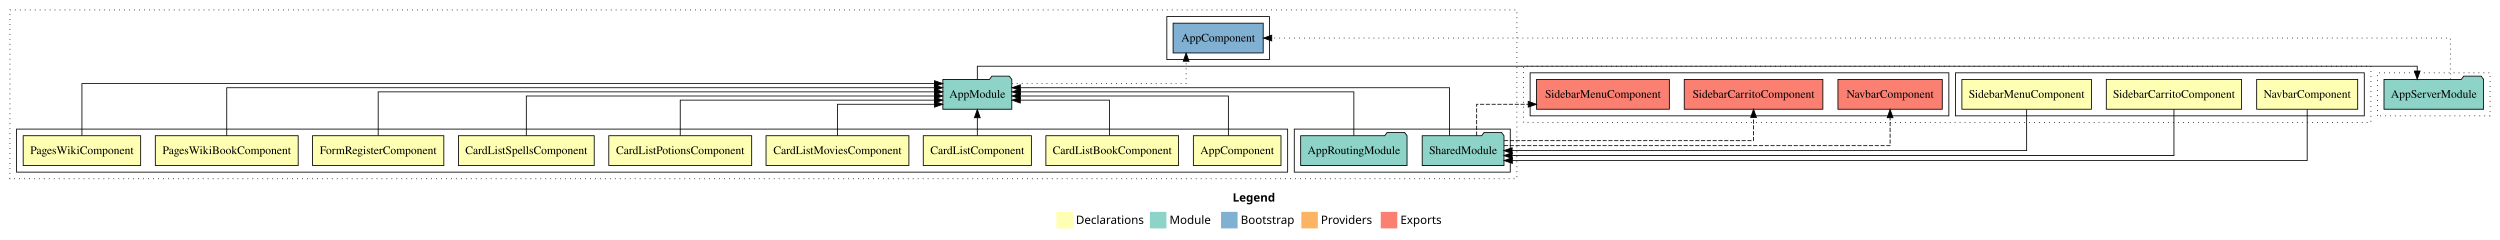
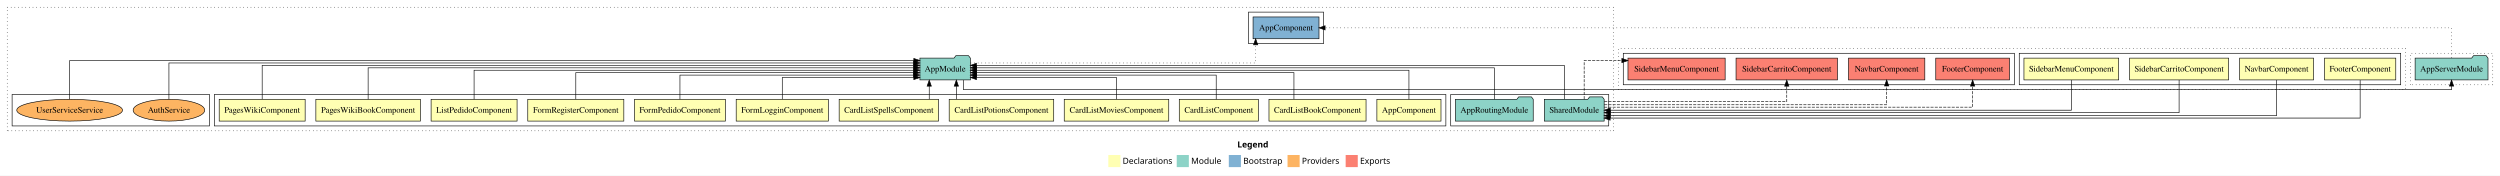
- <svg xmlns="http://www.w3.org/2000/svg" width="3021pt" height="290pt" viewBox="0.00 0.00 3021.00 290.00">
+ <svg xmlns="http://www.w3.org/2000/svg" width="4129pt" height="290pt" viewBox="0.00 0.00 4129.00 290.00">
  <g id="graph0" class="graph" transform="scale(1 1) rotate(0) translate(4 286)">
-     <polygon fill="white" stroke="transparent" points="-4,4 -4,-286 3017,-286 3017,4 -4,4" />
-     <text text-anchor="start" x="1485.51" y="-42.4" font-family="Times-12" font-weight="bold" font-size="14.00">Legend</text>
-     <polygon fill="#ffffb3" stroke="transparent" points="1272.5,-10 1272.5,-30 1292.5,-30 1292.5,-10 1272.5,-10" />
-     <text text-anchor="start" x="1296.13" y="-15.4" font-family="Times-12" font-size="14.00">  Declarations</text>
-     <polygon fill="#8dd3c7" stroke="transparent" points="1385.5,-10 1385.5,-30 1405.5,-30 1405.5,-10 1385.5,-10" />
-     <text text-anchor="start" x="1409.23" y="-15.4" font-family="Times-12" font-size="14.00">  Module</text>
-     <polygon fill="#80b1d3" stroke="transparent" points="1471.5,-10 1471.5,-30 1491.5,-30 1491.5,-10 1471.5,-10" />
-     <text text-anchor="start" x="1495.28" y="-15.4" font-family="Times-12" font-size="14.00">  Bootstrap</text>
-     <polygon fill="#fdb462" stroke="transparent" points="1568.5,-10 1568.5,-30 1588.5,-30 1588.5,-10 1568.5,-10" />
-     <text text-anchor="start" x="1592.17" y="-15.4" font-family="Times-12" font-size="14.00">  Providers</text>
-     <polygon fill="#fb8072" stroke="transparent" points="1664.5,-10 1664.5,-30 1684.5,-30 1684.5,-10 1664.5,-10" />
-     <text text-anchor="start" x="1688.23" y="-15.4" font-family="Times-12" font-size="14.00">  Exports</text>
+     <polygon fill="white" stroke="transparent" points="-4,4 -4,-286 4125,-286 4125,4 -4,4" />
+     <text text-anchor="start" x="2039.51" y="-42.4" font-family="Times-12" font-weight="bold" font-size="14.00">Legend</text>
+     <polygon fill="#ffffb3" stroke="transparent" points="1826.5,-10 1826.5,-30 1846.5,-30 1846.5,-10 1826.5,-10" />
+     <text text-anchor="start" x="1850.13" y="-15.4" font-family="Times-12" font-size="14.00">  Declarations</text>
+     <polygon fill="#8dd3c7" stroke="transparent" points="1939.5,-10 1939.5,-30 1959.5,-30 1959.5,-10 1939.5,-10" />
+     <text text-anchor="start" x="1963.23" y="-15.4" font-family="Times-12" font-size="14.00">  Module</text>
+     <polygon fill="#80b1d3" stroke="transparent" points="2025.5,-10 2025.5,-30 2045.5,-30 2045.5,-10 2025.5,-10" />
+     <text text-anchor="start" x="2049.28" y="-15.4" font-family="Times-12" font-size="14.00">  Bootstrap</text>
+     <polygon fill="#fdb462" stroke="transparent" points="2122.5,-10 2122.5,-30 2142.5,-30 2142.5,-10 2122.5,-10" />
+     <text text-anchor="start" x="2146.17" y="-15.4" font-family="Times-12" font-size="14.00">  Providers</text>
+     <polygon fill="#fb8072" stroke="transparent" points="2218.5,-10 2218.5,-30 2238.5,-30 2238.5,-10 2218.5,-10" />
+     <text text-anchor="start" x="2242.23" y="-15.4" font-family="Times-12" font-size="14.00">  Exports</text>
    <g id="clust1" class="cluster">
-       <polygon fill="none" stroke="black" stroke-dasharray="1,5" points="8,-70 8,-274 1829,-274 1829,-70 8,-70" />
+       <polygon fill="none" stroke="black" stroke-dasharray="1,5" points="8,-70 8,-274 2661,-274 2661,-70 8,-70" />
    </g>
    <g id="clust2" class="cluster">
-       <polygon fill="none" stroke="black" points="16,-78 16,-130 1552,-130 1552,-78 16,-78" />
-     </g>
-     <g id="clust12" class="cluster">
-       <polygon fill="none" stroke="black" points="1560,-78 1560,-130 1821,-130 1821,-78 1560,-78" />
-     </g>
-     <g id="clust14" class="cluster">
-       <polygon fill="none" stroke="black" points="1406,-214 1406,-266 1530,-266 1530,-214 1406,-214" />
-     </g>
-     <g id="clust22" class="cluster">
-       <polygon fill="none" stroke="black" stroke-dasharray="1,5" points="2869,-146 2869,-198 3005,-198 3005,-146 2869,-146" />
-     </g>
-     <g id="clust28" class="cluster">
-       <polygon fill="none" stroke="black" stroke-dasharray="1,5" points="1837,-138 1837,-206 2861,-206 2861,-138 1837,-138" />
-     </g>
-     <g id="clust29" class="cluster">
-       <polygon fill="none" stroke="black" points="2359,-146 2359,-198 2853,-198 2853,-146 2359,-146" />
-     </g>
-     <g id="clust34" class="cluster">
-       <polygon fill="none" stroke="black" points="1845,-146 1845,-198 2351,-198 2351,-146 1845,-146" />
+       <polygon fill="none" stroke="black" points="350,-78 350,-130 2384,-130 2384,-78 350,-78" />
+     </g>
+     <g id="clust15" class="cluster">
+       <polygon fill="none" stroke="black" points="2392,-78 2392,-130 2653,-130 2653,-78 2392,-78" />
+     </g>
+     <g id="clust17" class="cluster">
+       <polygon fill="none" stroke="black" points="2058,-214 2058,-266 2182,-266 2182,-214 2058,-214" />
+     </g>
+     <g id="clust18" class="cluster">
+       <polygon fill="none" stroke="black" points="16,-78 16,-130 342,-130 342,-78 16,-78" />
+     </g>
+     <g id="clust25" class="cluster">
+       <polygon fill="none" stroke="black" stroke-dasharray="1,5" points="3977,-146 3977,-198 4113,-198 4113,-146 3977,-146" />
+     </g>
+     <g id="clust31" class="cluster">
+       <polygon fill="none" stroke="black" stroke-dasharray="1,5" points="2669,-138 2669,-206 3969,-206 3969,-138 2669,-138" />
+     </g>
+     <g id="clust32" class="cluster">
+       <polygon fill="none" stroke="black" points="3331,-146 3331,-198 3961,-198 3961,-146 3331,-146" />
+     </g>
+     <g id="clust38" class="cluster">
+       <polygon fill="none" stroke="black" points="2677,-146 2677,-198 3323,-198 3323,-146 2677,-146" />
    </g>
    <g id="node1" class="node">
-       <polygon fill="#ffffb3" stroke="black" points="1543.94,-122 1438.06,-122 1438.06,-86 1543.94,-86 1543.94,-122" />
-       <text text-anchor="middle" x="1491" y="-99.8" font-family="Times,serif" font-size="14.00">AppComponent</text>
+       <polygon fill="#ffffb3" stroke="black" points="2375.94,-122 2270.06,-122 2270.06,-86 2375.94,-86 2375.94,-122" />
+       <text text-anchor="middle" x="2323" y="-99.8" font-family="Times,serif" font-size="14.00">AppComponent</text>
+     </g>
+     <g id="node13" class="node">
+       <polygon fill="#8dd3c7" stroke="black" points="1598.66,-190 1595.66,-194 1574.66,-194 1571.66,-190 1515.34,-190 1515.34,-154 1598.66,-154 1598.66,-190" />
+       <text text-anchor="middle" x="1557" y="-167.8" font-family="Times,serif" font-size="14.00">AppModule</text>
+     </g>
+     <g id="edge1" class="edge">
+       <path fill="none" stroke="black" d="M2323,-122.03C2323,-141.58 2323,-170 2323,-170 2323,-170 1608.73,-170 1608.73,-170" />
+       <polygon fill="black" stroke="black" points="1608.73,-166.5 1598.73,-170 1608.73,-173.5 1608.73,-166.5" />
+     </g>
+     <g id="node2" class="node">
+       <polygon fill="#ffffb3" stroke="black" points="2252.16,-122 2091.84,-122 2091.84,-86 2252.16,-86 2252.16,-122" />
+       <text text-anchor="middle" x="2172" y="-99.8" font-family="Times,serif" font-size="14.00">CardListBookComponent</text>
+     </g>
+     <g id="edge2" class="edge">
+       <path fill="none" stroke="black" d="M2133.07,-122.27C2133.07,-140.56 2133.07,-166 2133.07,-166 2133.07,-166 1608.89,-166 1608.89,-166" />
+       <polygon fill="black" stroke="black" points="1608.89,-162.5 1598.89,-166 1608.89,-169.5 1608.89,-162.5" />
+     </g>
+     <g id="node3" class="node">
+       <polygon fill="#ffffb3" stroke="black" points="2074.32,-122 1943.68,-122 1943.68,-86 2074.32,-86 2074.32,-122" />
+       <text text-anchor="middle" x="2009" y="-99.8" font-family="Times,serif" font-size="14.00">CardListComponent</text>
+     </g>
+     <g id="edge3" class="edge">
+       <path fill="none" stroke="black" d="M2004.68,-122.03C2004.68,-139.06 2004.68,-162 2004.68,-162 2004.68,-162 1608.72,-162 1608.72,-162" />
+       <polygon fill="black" stroke="black" points="1608.72,-158.5 1598.72,-162 1608.72,-165.5 1608.72,-158.5" />
+     </g>
+     <g id="node4" class="node">
+       <polygon fill="#ffffb3" stroke="black" points="1926.32,-122 1753.68,-122 1753.68,-86 1926.32,-86 1926.32,-122" />
+       <text text-anchor="middle" x="1840" y="-99.8" font-family="Times,serif" font-size="14.00">CardListMoviesComponent</text>
+     </g>
+     <g id="edge4" class="edge">
+       <path fill="none" stroke="black" d="M1840,-122.28C1840,-137.95 1840,-158 1840,-158 1840,-158 1608.76,-158 1608.76,-158" />
+       <polygon fill="black" stroke="black" points="1608.76,-154.5 1598.76,-158 1608.76,-161.5 1608.76,-154.5" />
+     </g>
+     <g id="node5" class="node">
+       <polygon fill="#ffffb3" stroke="black" points="1736.33,-122 1563.67,-122 1563.67,-86 1736.33,-86 1736.33,-122" />
+       <text text-anchor="middle" x="1650" y="-99.8" font-family="Times,serif" font-size="14.00">CardListPotionsComponent</text>
+     </g>
+     <g id="edge5" class="edge">
+       <path fill="none" stroke="black" d="M1575.5,-122.22C1575.5,-122.22 1575.5,-143.73 1575.5,-143.73" />
+       <polygon fill="black" stroke="black" points="1572,-143.73 1575.5,-153.73 1579,-143.73 1572,-143.73" />
+     </g>
+     <g id="node6" class="node">
+       <polygon fill="#ffffb3" stroke="black" points="1546.05,-122 1381.95,-122 1381.95,-86 1546.05,-86 1546.05,-122" />
+       <text text-anchor="middle" x="1464" y="-99.8" font-family="Times,serif" font-size="14.00">CardListSpellsComponent</text>
+     </g>
+     <g id="edge6" class="edge">
+       <path fill="none" stroke="black" d="M1530.72,-122.22C1530.72,-122.22 1530.72,-143.73 1530.72,-143.73" />
+       <polygon fill="black" stroke="black" points="1527.22,-143.73 1530.72,-153.73 1534.22,-143.73 1527.22,-143.73" />
+     </g>
+     <g id="node7" class="node">
+       <polygon fill="#ffffb3" stroke="black" points="1364.11,-122 1211.89,-122 1211.89,-86 1364.11,-86 1364.11,-122" />
+       <text text-anchor="middle" x="1288" y="-99.8" font-family="Times,serif" font-size="14.00">FormLogginComponent</text>
+     </g>
+     <g id="edge7" class="edge">
+       <path fill="none" stroke="black" d="M1288,-122.28C1288,-137.95 1288,-158 1288,-158 1288,-158 1505.26,-158 1505.26,-158" />
+       <polygon fill="black" stroke="black" points="1505.26,-161.5 1515.26,-158 1505.26,-154.5 1505.26,-161.5" />
+     </g>
+     <g id="node8" class="node">
+       <polygon fill="#ffffb3" stroke="black" points="1194.05,-122 1043.95,-122 1043.95,-86 1194.05,-86 1194.05,-122" />
+       <text text-anchor="middle" x="1119" y="-99.8" font-family="Times,serif" font-size="14.00">FormPedidoComponent</text>
+     </g>
+     <g id="edge8" class="edge">
+       <path fill="none" stroke="black" d="M1119,-122.03C1119,-139.06 1119,-162 1119,-162 1119,-162 1505,-162 1505,-162" />
+       <polygon fill="black" stroke="black" points="1505,-165.5 1515,-162 1505,-158.5 1505,-165.5" />
+     </g>
+     <g id="node9" class="node">
+       <polygon fill="#ffffb3" stroke="black" points="1026.32,-122 867.68,-122 867.68,-86 1026.32,-86 1026.32,-122" />
+       <text text-anchor="middle" x="947" y="-99.8" font-family="Times,serif" font-size="14.00">FormRegisterComponent</text>
+     </g>
+     <g id="edge9" class="edge">
+       <path fill="none" stroke="black" d="M947,-122.27C947,-140.56 947,-166 947,-166 947,-166 1505.07,-166 1505.07,-166" />
+       <polygon fill="black" stroke="black" points="1505.07,-169.5 1515.07,-166 1505.07,-162.5 1505.07,-169.5" />
    </g>
    <g id="node10" class="node">
-       <polygon fill="#8dd3c7" stroke="black" points="1218.66,-190 1215.66,-194 1194.66,-194 1191.66,-190 1135.34,-190 1135.34,-154 1218.66,-154 1218.66,-190" />
-       <text text-anchor="middle" x="1177" y="-167.8" font-family="Times,serif" font-size="14.00">AppModule</text>
-     </g>
-     <g id="edge1" class="edge">
-       <path fill="none" stroke="black" d="M1480.38,-122.03C1480.38,-141.58 1480.38,-170 1480.38,-170 1480.38,-170 1228.86,-170 1228.86,-170" />
-       <polygon fill="black" stroke="black" points="1228.86,-166.5 1218.86,-170 1228.86,-173.5 1228.86,-166.5" />
-     </g>
-     <g id="node2" class="node">
-       <polygon fill="#ffffb3" stroke="black" points="1420.16,-122 1259.84,-122 1259.84,-86 1420.16,-86 1420.16,-122" />
-       <text text-anchor="middle" x="1340" y="-99.8" font-family="Times,serif" font-size="14.00">CardListBookComponent</text>
-     </g>
-     <g id="edge2" class="edge">
-       <path fill="none" stroke="black" d="M1336.6,-122.3C1336.6,-140.27 1336.6,-165 1336.6,-165 1336.6,-165 1228.93,-165 1228.93,-165" />
-       <polygon fill="black" stroke="black" points="1228.93,-161.5 1218.93,-165 1228.93,-168.5 1228.93,-161.5" />
-     </g>
-     <g id="node3" class="node">
-       <polygon fill="#ffffb3" stroke="black" points="1242.32,-122 1111.68,-122 1111.68,-86 1242.32,-86 1242.32,-122" />
-       <text text-anchor="middle" x="1177" y="-99.8" font-family="Times,serif" font-size="14.00">CardListComponent</text>
-     </g>
-     <g id="edge3" class="edge">
-       <path fill="none" stroke="black" d="M1177,-122.22C1177,-122.22 1177,-143.73 1177,-143.73" />
-       <polygon fill="black" stroke="black" points="1173.5,-143.73 1177,-153.73 1180.5,-143.73 1173.5,-143.73" />
-     </g>
-     <g id="node4" class="node">
-       <polygon fill="#ffffb3" stroke="black" points="1094.32,-122 921.68,-122 921.68,-86 1094.32,-86 1094.32,-122" />
-       <text text-anchor="middle" x="1008" y="-99.8" font-family="Times,serif" font-size="14.00">CardListMoviesComponent</text>
-     </g>
-     <g id="edge4" class="edge">
-       <path fill="none" stroke="black" d="M1008,-122.03C1008,-138.4 1008,-160 1008,-160 1008,-160 1125.22,-160 1125.22,-160" />
-       <polygon fill="black" stroke="black" points="1125.22,-163.5 1135.22,-160 1125.22,-156.5 1125.22,-163.5" />
-     </g>
-     <g id="node5" class="node">
-       <polygon fill="#ffffb3" stroke="black" points="904.33,-122 731.67,-122 731.67,-86 904.33,-86 904.33,-122" />
-       <text text-anchor="middle" x="818" y="-99.8" font-family="Times,serif" font-size="14.00">CardListPotionsComponent</text>
-     </g>
-     <g id="edge5" class="edge">
-       <path fill="none" stroke="black" d="M818,-122.3C818,-140.27 818,-165 818,-165 818,-165 1125.12,-165 1125.12,-165" />
-       <polygon fill="black" stroke="black" points="1125.12,-168.5 1135.12,-165 1125.12,-161.5 1125.12,-168.5" />
-     </g>
-     <g id="node6" class="node">
-       <polygon fill="#ffffb3" stroke="black" points="714.05,-122 549.95,-122 549.95,-86 714.05,-86 714.05,-122" />
-       <text text-anchor="middle" x="632" y="-99.8" font-family="Times,serif" font-size="14.00">CardListSpellsComponent</text>
-     </g>
-     <g id="edge6" class="edge">
-       <path fill="none" stroke="black" d="M632,-122.03C632,-141.58 632,-170 632,-170 632,-170 1125.14,-170 1125.14,-170" />
-       <polygon fill="black" stroke="black" points="1125.14,-173.5 1135.14,-170 1125.14,-166.5 1125.14,-173.5" />
-     </g>
-     <g id="node7" class="node">
-       <polygon fill="#ffffb3" stroke="black" points="532.32,-122 373.68,-122 373.68,-86 532.32,-86 532.32,-122" />
-       <text text-anchor="middle" x="453" y="-99.8" font-family="Times,serif" font-size="14.00">FormRegisterComponent</text>
-     </g>
-     <g id="edge7" class="edge">
-       <path fill="none" stroke="black" d="M453,-122.28C453,-143.32 453,-175 453,-175 453,-175 1125.21,-175 1125.21,-175" />
-       <polygon fill="black" stroke="black" points="1125.21,-178.5 1135.21,-175 1125.21,-171.5 1125.21,-178.5" />
-     </g>
-     <g id="node8" class="node">
-       <polygon fill="#ffffb3" stroke="black" points="356.32,-122 183.68,-122 183.68,-86 356.32,-86 356.32,-122" />
-       <text text-anchor="middle" x="270" y="-99.8" font-family="Times,serif" font-size="14.00">PagesWikiBookComponent</text>
-     </g>
-     <g id="edge8" class="edge">
-       <path fill="none" stroke="black" d="M270,-122.01C270,-144.49 270,-180 270,-180 270,-180 1125.07,-180 1125.07,-180" />
-       <polygon fill="black" stroke="black" points="1125.07,-183.5 1135.07,-180 1125.07,-176.5 1125.07,-183.5" />
-     </g>
-     <g id="node9" class="node">
-       <polygon fill="#ffffb3" stroke="black" points="165.98,-122 24.02,-122 24.02,-86 165.98,-86 165.98,-122" />
-       <text text-anchor="middle" x="95" y="-99.8" font-family="Times,serif" font-size="14.00">PagesWikiComponent</text>
-     </g>
-     <g id="edge9" class="edge">
-       <path fill="none" stroke="black" d="M95,-122.38C95,-146.28 95,-185 95,-185 95,-185 1125.25,-185 1125.25,-185" />
-       <polygon fill="black" stroke="black" points="1125.25,-188.5 1135.25,-185 1125.25,-181.5 1125.25,-188.5" />
-     </g>
-     <g id="node13" class="node">
-       <polygon fill="#80b1d3" stroke="black" points="1522.44,-258 1413.56,-258 1413.56,-222 1522.44,-222 1522.44,-258" />
-       <text text-anchor="middle" x="1468" y="-235.8" font-family="Times,serif" font-size="14.00">AppComponent </text>
+       <polygon fill="#ffffb3" stroke="black" points="850,-122 708,-122 708,-86 850,-86 850,-122" />
+       <text text-anchor="middle" x="779" y="-99.8" font-family="Times,serif" font-size="14.00">ListPedidoComponent</text>
+     </g>
+     <g id="edge10" class="edge">
+       <path fill="none" stroke="black" d="M779,-122.03C779,-141.58 779,-170 779,-170 779,-170 1505.17,-170 1505.17,-170" />
+       <polygon fill="black" stroke="black" points="1505.17,-173.5 1515.17,-170 1505.17,-166.5 1505.17,-173.5" />
+     </g>
+     <g id="node11" class="node">
+       <polygon fill="#ffffb3" stroke="black" points="690.32,-122 517.68,-122 517.68,-86 690.32,-86 690.32,-122" />
+       <text text-anchor="middle" x="604" y="-99.8" font-family="Times,serif" font-size="14.00">PagesWikiBookComponent</text>
+     </g>
+     <g id="edge11" class="edge">
+       <path fill="none" stroke="black" d="M604,-122.03C604,-142.77 604,-174 604,-174 604,-174 1505.13,-174 1505.13,-174" />
+       <polygon fill="black" stroke="black" points="1505.13,-177.5 1515.13,-174 1505.13,-170.5 1505.13,-177.5" />
+     </g>
+     <g id="node12" class="node">
+       <polygon fill="#ffffb3" stroke="black" points="499.98,-122 358.02,-122 358.02,-86 499.98,-86 499.98,-122" />
+       <text text-anchor="middle" x="429" y="-99.8" font-family="Times,serif" font-size="14.00">PagesWikiComponent</text>
    </g>
    <g id="edge12" class="edge">
-       <path fill="none" stroke="black" stroke-dasharray="1,5" d="M1218.66,-185C1290.32,-185 1429.31,-185 1429.31,-185 1429.31,-185 1429.31,-211.99 1429.31,-211.99" />
-       <polygon fill="black" stroke="black" points="1425.81,-211.99 1429.31,-221.99 1432.81,-211.99 1425.81,-211.99" />
+       <path fill="none" stroke="black" d="M429,-122.29C429,-144.21 429,-178 429,-178 429,-178 1505.18,-178 1505.18,-178" />
+       <polygon fill="black" stroke="black" points="1505.18,-181.5 1515.18,-178 1505.18,-174.5 1505.18,-181.5" />
+     </g>
+     <g id="node16" class="node">
+       <polygon fill="#80b1d3" stroke="black" points="2174.44,-258 2065.56,-258 2065.56,-222 2174.44,-222 2174.44,-258" />
+       <text text-anchor="middle" x="2120" y="-235.8" font-family="Times,serif" font-size="14.00">AppComponent </text>
+     </g>
+     <g id="edge15" class="edge">
+       <path fill="none" stroke="black" stroke-dasharray="1,5" d="M1598.97,-182C1721.45,-182 2069.85,-182 2069.85,-182 2069.85,-182 2069.85,-211.97 2069.85,-211.97" />
+       <polygon fill="black" stroke="black" points="2066.35,-211.97 2069.85,-221.97 2073.35,-211.97 2066.35,-211.97" />
+     </g>
+     <g id="node19" class="node">
+       <polygon fill="#8dd3c7" stroke="black" points="4105.19,-190 4102.19,-194 4081.19,-194 4078.19,-190 3984.81,-190 3984.81,-154 4105.19,-154 4105.19,-190" />
+       <text text-anchor="middle" x="4045" y="-167.8" font-family="Times,serif" font-size="14.00">AppServerModule</text>
+     </g>
+     <g id="edge18" class="edge">
+       <path fill="none" stroke="black" d="M1587.16,-153.81C1587.16,-145.72 1587.16,-138 1587.16,-138 1587.16,-138 4045,-138 4045,-138 4045,-138 4045,-143.81 4045,-143.81" />
+       <polygon fill="black" stroke="black" points="4041.5,-143.81 4045,-153.81 4048.5,-143.81 4041.5,-143.81" />
    </g>
    <g id="node14" class="node">
-       <polygon fill="#8dd3c7" stroke="black" points="2997.19,-190 2994.19,-194 2973.19,-194 2970.19,-190 2876.81,-190 2876.81,-154 2997.19,-154 2997.19,-190" />
-       <text text-anchor="middle" x="2937" y="-167.8" font-family="Times,serif" font-size="14.00">AppServerModule</text>
+       <polygon fill="#8dd3c7" stroke="black" points="2528.27,-122 2525.27,-126 2504.27,-126 2501.27,-122 2399.73,-122 2399.73,-86 2528.27,-86 2528.27,-122" />
+       <text text-anchor="middle" x="2464" y="-99.8" font-family="Times,serif" font-size="14.00">AppRoutingModule</text>
    </g>
    <g id="edge13" class="edge">
-       <path fill="none" stroke="black" d="M1177,-190.19C1177,-198.28 1177,-206 1177,-206 1177,-206 2916.97,-206 2916.97,-206 2916.97,-206 2916.97,-200.19 2916.97,-200.19" />
-       <polygon fill="black" stroke="black" points="2920.47,-200.19 2916.97,-190.19 2913.47,-200.19 2920.47,-200.19" />
-     </g>
-     <g id="node11" class="node">
-       <polygon fill="#8dd3c7" stroke="black" points="1696.27,-122 1693.27,-126 1672.27,-126 1669.27,-122 1567.73,-122 1567.73,-86 1696.27,-86 1696.27,-122" />
-       <text text-anchor="middle" x="1632" y="-99.8" font-family="Times,serif" font-size="14.00">AppRoutingModule</text>
-     </g>
-     <g id="edge10" class="edge">
-       <path fill="none" stroke="black" d="M1632,-122.28C1632,-143.32 1632,-175 1632,-175 1632,-175 1228.99,-175 1228.99,-175" />
-       <polygon fill="black" stroke="black" points="1228.99,-171.5 1218.99,-175 1228.99,-178.5 1228.99,-171.5" />
-     </g>
-     <g id="node12" class="node">
-       <polygon fill="#8dd3c7" stroke="black" points="1813.42,-122 1810.42,-126 1789.42,-126 1786.42,-122 1714.58,-122 1714.58,-86 1813.42,-86 1813.42,-122" />
-       <text text-anchor="middle" x="1764" y="-99.8" font-family="Times,serif" font-size="14.00">SharedModule</text>
-     </g>
-     <g id="edge11" class="edge">
-       <path fill="none" stroke="black" d="M1747.6,-122.01C1747.6,-144.49 1747.6,-180 1747.6,-180 1747.6,-180 1228.96,-180 1228.96,-180" />
-       <polygon fill="black" stroke="black" points="1228.96,-176.5 1218.96,-180 1228.96,-183.5 1228.96,-176.5" />
+       <path fill="none" stroke="black" d="M2464,-122.03C2464,-142.77 2464,-174 2464,-174 2464,-174 1608.93,-174 1608.93,-174" />
+       <polygon fill="black" stroke="black" points="1608.93,-170.5 1598.93,-174 1608.93,-177.5 1608.93,-170.5" />
+     </g>
+     <g id="node15" class="node">
+       <polygon fill="#8dd3c7" stroke="black" points="2645.42,-122 2642.42,-126 2621.42,-126 2618.42,-122 2546.58,-122 2546.58,-86 2645.42,-86 2645.42,-122" />
+       <text text-anchor="middle" x="2596" y="-99.8" font-family="Times,serif" font-size="14.00">SharedModule</text>
+     </g>
+     <g id="edge14" class="edge">
+       <path fill="none" stroke="black" d="M2579.6,-122.29C2579.6,-144.21 2579.6,-178 2579.6,-178 2579.6,-178 1608.67,-178 1608.67,-178" />
+       <polygon fill="black" stroke="black" points="1608.67,-174.5 1598.67,-178 1608.67,-181.5 1608.67,-174.5" />
+     </g>
+     <g id="node24" class="node">
+       <polygon fill="#fb8072" stroke="black" points="3314.88,-190 3193.12,-190 3193.12,-154 3314.88,-154 3314.88,-190" />
+       <text text-anchor="middle" x="3254" y="-167.8" font-family="Times,serif" font-size="14.00">FooterComponent </text>
+     </g>
+     <g id="edge24" class="edge">
+       <path fill="none" stroke="black" stroke-dasharray="5,2" d="M2645.46,-109C2798.48,-109 3254,-109 3254,-109 3254,-109 3254,-143.78 3254,-143.78" />
+       <polygon fill="black" stroke="black" points="3250.5,-143.78 3254,-153.78 3257.5,-143.78 3250.5,-143.78" />
+     </g>
+     <g id="node25" class="node">
+       <polygon fill="#fb8072" stroke="black" points="3175.03,-190 3048.97,-190 3048.97,-154 3175.03,-154 3175.03,-190" />
+       <text text-anchor="middle" x="3112" y="-167.8" font-family="Times,serif" font-size="14.00">NavbarComponent </text>
+     </g>
+     <g id="edge25" class="edge">
+       <path fill="none" stroke="black" stroke-dasharray="5,2" d="M2645.48,-113C2774.63,-113 3112,-113 3112,-113 3112,-113 3112,-143.98 3112,-143.98" />
+       <polygon fill="black" stroke="black" points="3108.5,-143.98 3112,-153.98 3115.5,-143.98 3108.5,-143.98" />
+     </g>
+     <g id="node26" class="node">
+       <polygon fill="#fb8072" stroke="black" points="3030.75,-190 2863.25,-190 2863.25,-154 3030.75,-154 3030.75,-190" />
+       <text text-anchor="middle" x="2947" y="-167.8" font-family="Times,serif" font-size="14.00">SidebarCarritoComponent </text>
+     </g>
+     <g id="edge26" class="edge">
+       <path fill="none" stroke="black" stroke-dasharray="5,2" d="M2645.55,-118C2742.3,-118 2947,-118 2947,-118 2947,-118 2947,-143.72 2947,-143.72" />
+       <polygon fill="black" stroke="black" points="2943.5,-143.72 2947,-153.72 2950.5,-143.72 2943.5,-143.72" />
+     </g>
+     <g id="node27" class="node">
+       <polygon fill="#fb8072" stroke="black" points="2845.25,-190 2684.75,-190 2684.75,-154 2845.25,-154 2845.25,-190" />
+       <text text-anchor="middle" x="2765" y="-167.8" font-family="Times,serif" font-size="14.00">SidebarMenuComponent </text>
+     </g>
+     <g id="edge27" class="edge">
+       <path fill="none" stroke="black" stroke-dasharray="5,2" d="M2612.4,-122.2C2612.4,-146.36 2612.4,-186 2612.4,-186 2612.4,-186 2674.68,-186 2674.68,-186" />
+       <polygon fill="black" stroke="black" points="2674.68,-189.5 2684.68,-186 2674.68,-182.5 2674.68,-189.5" />
+     </g>
+     <g id="node17" class="node">
+       <ellipse fill="#fdb462" stroke="black" cx="275" cy="-104" rx="59.11" ry="18" />
+       <text text-anchor="middle" x="275" y="-99.8" font-family="Times,serif" font-size="14.00">AuthService</text>
+     </g>
+     <g id="edge16" class="edge">
+       <path fill="none" stroke="black" d="M275,-122.09C275,-145.13 275,-182 275,-182 275,-182 1505.07,-182 1505.07,-182" />
+       <polygon fill="black" stroke="black" points="1505.07,-185.5 1515.07,-182 1505.07,-178.5 1505.07,-185.5" />
    </g>
    <g id="node18" class="node">
-       <polygon fill="#fb8072" stroke="black" points="2343.03,-190 2216.97,-190 2216.97,-154 2343.03,-154 2343.03,-190" />
-       <text text-anchor="middle" x="2280" y="-167.8" font-family="Times,serif" font-size="14.00">NavbarComponent </text>
-     </g>
-     <g id="edge18" class="edge">
-       <path fill="none" stroke="black" stroke-dasharray="5,2" d="M1813.48,-110C1942.63,-110 2280,-110 2280,-110 2280,-110 2280,-143.73 2280,-143.73" />
-       <polygon fill="black" stroke="black" points="2276.5,-143.73 2280,-153.73 2283.5,-143.73 2276.5,-143.73" />
-     </g>
-     <g id="node19" class="node">
-       <polygon fill="#fb8072" stroke="black" points="2198.75,-190 2031.25,-190 2031.25,-154 2198.75,-154 2198.75,-190" />
-       <text text-anchor="middle" x="2115" y="-167.8" font-family="Times,serif" font-size="14.00">SidebarCarritoComponent </text>
+       <ellipse fill="#fdb462" stroke="black" cx="111" cy="-104" rx="87.35" ry="18" />
+       <text text-anchor="middle" x="111" y="-99.8" font-family="Times,serif" font-size="14.00">UserServiceService</text>
+     </g>
+     <g id="edge17" class="edge">
+       <path fill="none" stroke="black" d="M111,-122.2C111,-146.36 111,-186 111,-186 111,-186 1505.28,-186 1505.28,-186" />
+       <polygon fill="black" stroke="black" points="1505.28,-189.5 1515.28,-186 1505.28,-182.5 1505.28,-189.5" />
    </g>
    <g id="edge19" class="edge">
-       <path fill="none" stroke="black" stroke-dasharray="5,2" d="M1813.55,-116C1910.3,-116 2115,-116 2115,-116 2115,-116 2115,-143.97 2115,-143.97" />
-       <polygon fill="black" stroke="black" points="2111.5,-143.97 2115,-153.97 2118.5,-143.97 2111.5,-143.97" />
+       <path fill="none" stroke="black" stroke-dasharray="1,5" d="M4045,-190.22C4045,-210.37 4045,-240 4045,-240 4045,-240 2184.51,-240 2184.51,-240" />
+       <polygon fill="black" stroke="black" points="2184.51,-236.5 2174.51,-240 2184.51,-243.5 2184.51,-236.5" />
    </g>
    <g id="node20" class="node">
-       <polygon fill="#fb8072" stroke="black" points="2013.25,-190 1852.75,-190 1852.75,-154 2013.25,-154 2013.25,-190" />
-       <text text-anchor="middle" x="1933" y="-167.8" font-family="Times,serif" font-size="14.00">SidebarMenuComponent </text>
+       <polygon fill="#ffffb3" stroke="black" points="3952.88,-190 3835.12,-190 3835.12,-154 3952.88,-154 3952.88,-190" />
+       <text text-anchor="middle" x="3894" y="-167.8" font-family="Times,serif" font-size="14.00">FooterComponent</text>
    </g>
    <g id="edge20" class="edge">
-       <path fill="none" stroke="black" stroke-dasharray="5,2" d="M1780.4,-122.03C1780.4,-138.4 1780.4,-160 1780.4,-160 1780.4,-160 1842.68,-160 1842.68,-160" />
-       <polygon fill="black" stroke="black" points="1842.68,-163.5 1852.68,-160 1842.68,-156.5 1842.68,-163.5" />
-     </g>
-     <g id="edge14" class="edge">
-       <path fill="none" stroke="black" stroke-dasharray="1,5" d="M2957.03,-190.22C2957.03,-210.37 2957.03,-240 2957.03,-240 2957.03,-240 1532.76,-240 1532.76,-240" />
-       <polygon fill="black" stroke="black" points="1532.76,-236.5 1522.76,-240 1532.76,-243.5 1532.76,-236.5" />
-     </g>
-     <g id="node15" class="node">
-       <polygon fill="#ffffb3" stroke="black" points="2845.03,-190 2722.97,-190 2722.97,-154 2845.03,-154 2845.03,-190" />
-       <text text-anchor="middle" x="2784" y="-167.8" font-family="Times,serif" font-size="14.00">NavbarComponent</text>
-     </g>
-     <g id="edge15" class="edge">
-       <path fill="none" stroke="black" d="M2784,-153.85C2784,-130.24 2784,-92 2784,-92 2784,-92 1823.54,-92 1823.54,-92" />
-       <polygon fill="black" stroke="black" points="1823.54,-88.5 1813.54,-92 1823.54,-95.5 1823.54,-88.5" />
-     </g>
-     <g id="node16" class="node">
-       <polygon fill="#ffffb3" stroke="black" points="2704.75,-190 2541.25,-190 2541.25,-154 2704.75,-154 2704.75,-190" />
-       <text text-anchor="middle" x="2623" y="-167.8" font-family="Times,serif" font-size="14.00">SidebarCarritoComponent</text>
-     </g>
-     <g id="edge16" class="edge">
-       <path fill="none" stroke="black" d="M2623,-153.71C2623,-131.79 2623,-98 2623,-98 2623,-98 1823.27,-98 1823.27,-98" />
-       <polygon fill="black" stroke="black" points="1823.27,-94.5 1813.27,-98 1823.27,-101.5 1823.27,-94.5" />
-     </g>
-     <g id="node17" class="node">
-       <polygon fill="#ffffb3" stroke="black" points="2523.25,-190 2366.75,-190 2366.75,-154 2523.25,-154 2523.25,-190" />
-       <text text-anchor="middle" x="2445" y="-167.8" font-family="Times,serif" font-size="14.00">SidebarMenuComponent</text>
-     </g>
-     <g id="edge17" class="edge">
-       <path fill="none" stroke="black" d="M2445,-153.78C2445,-133.63 2445,-104 2445,-104 2445,-104 1823.25,-104 1823.25,-104" />
-       <polygon fill="black" stroke="black" points="1823.25,-100.5 1813.25,-104 1823.25,-107.5 1823.25,-100.5" />
+       <path fill="none" stroke="black" d="M3894,-153.62C3894,-129.72 3894,-91 3894,-91 3894,-91 2655.3,-91 2655.3,-91" />
+       <polygon fill="black" stroke="black" points="2655.3,-87.5 2645.3,-91 2655.3,-94.5 2655.3,-87.5" />
+     </g>
+     <g id="node21" class="node">
+       <polygon fill="#ffffb3" stroke="black" points="3817.03,-190 3694.97,-190 3694.97,-154 3817.03,-154 3817.03,-190" />
+       <text text-anchor="middle" x="3756" y="-167.8" font-family="Times,serif" font-size="14.00">NavbarComponent</text>
+     </g>
+     <g id="edge21" class="edge">
+       <path fill="none" stroke="black" d="M3756,-153.75C3756,-130.98 3756,-95 3756,-95 3756,-95 2655.47,-95 2655.47,-95" />
+       <polygon fill="black" stroke="black" points="2655.47,-91.5 2645.47,-95 2655.47,-98.5 2655.47,-91.5" />
+     </g>
+     <g id="node22" class="node">
+       <polygon fill="#ffffb3" stroke="black" points="3676.75,-190 3513.25,-190 3513.25,-154 3676.75,-154 3676.75,-190" />
+       <text text-anchor="middle" x="3595" y="-167.8" font-family="Times,serif" font-size="14.00">SidebarCarritoComponent</text>
+     </g>
+     <g id="edge22" class="edge">
+       <path fill="none" stroke="black" d="M3595,-153.83C3595,-132.5 3595,-100 3595,-100 3595,-100 2655.54,-100 2655.54,-100" />
+       <polygon fill="black" stroke="black" points="2655.54,-96.5 2645.54,-100 2655.54,-103.5 2655.54,-96.5" />
+     </g>
+     <g id="node23" class="node">
+       <polygon fill="#ffffb3" stroke="black" points="3495.25,-190 3338.75,-190 3338.75,-154 3495.25,-154 3495.25,-190" />
+       <text text-anchor="middle" x="3417" y="-167.8" font-family="Times,serif" font-size="14.00">SidebarMenuComponent</text>
+     </g>
+     <g id="edge23" class="edge">
+       <path fill="none" stroke="black" d="M3417,-153.78C3417,-133.63 3417,-104 3417,-104 3417,-104 2655.51,-104 2655.51,-104" />
+       <polygon fill="black" stroke="black" points="2655.51,-100.5 2645.51,-104 2655.51,-107.5 2655.51,-100.5" />
    </g>
  </g>
</svg>
